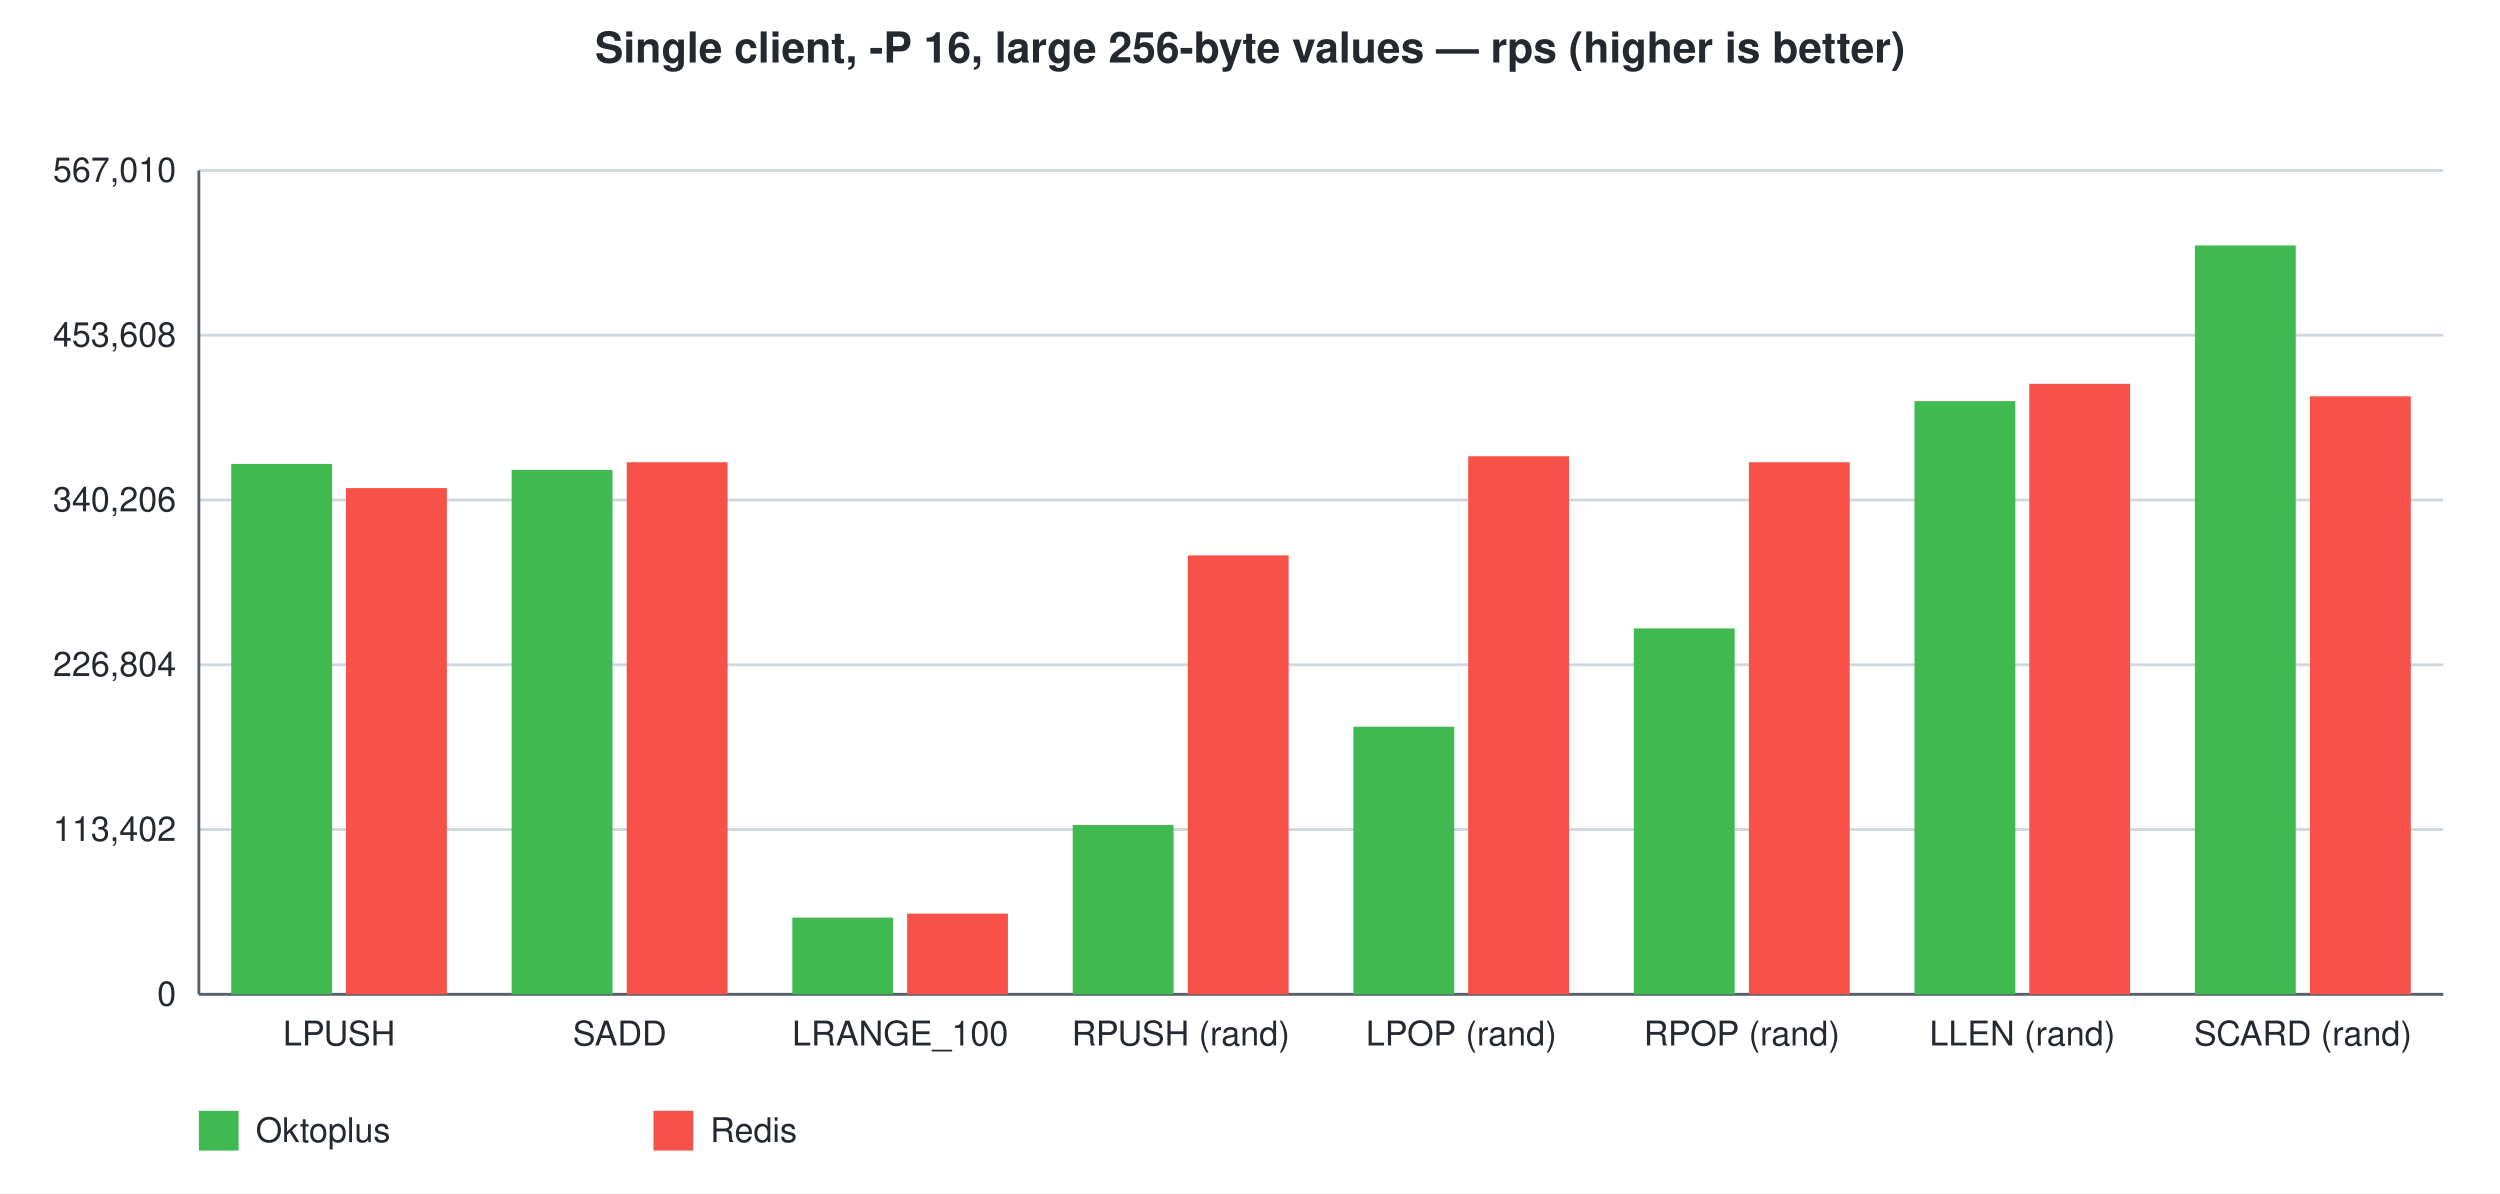
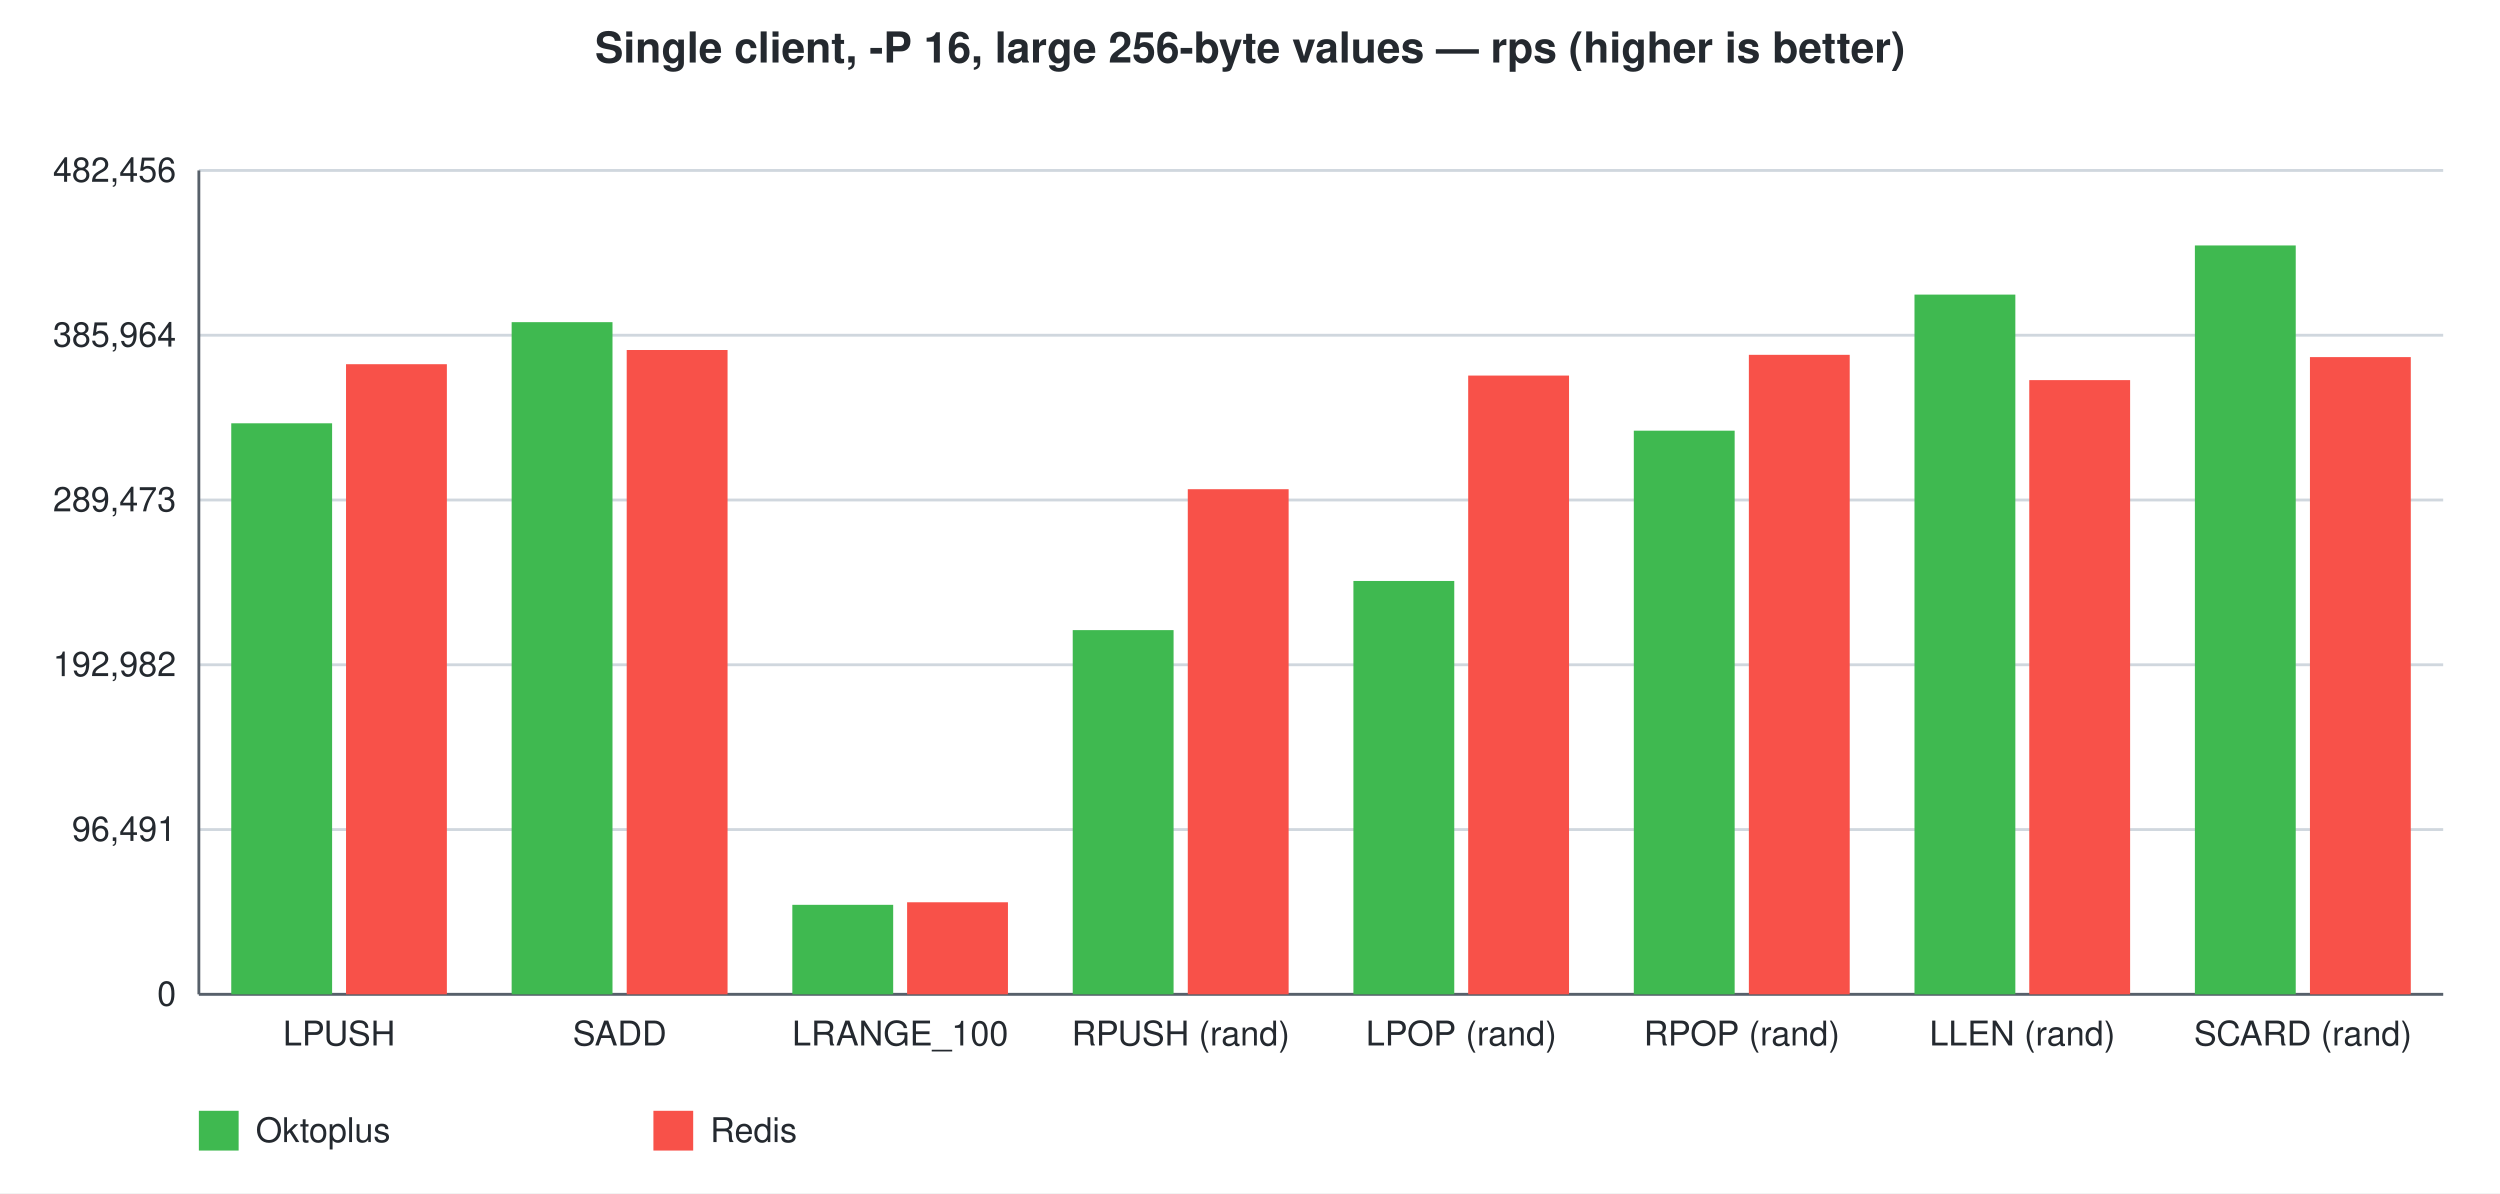
<svg xmlns="http://www.w3.org/2000/svg" width="880" height="420" viewBox="0 0 880 420" font-family="-apple-system, Segoe UI, Helvetica, Arial, sans-serif" font-size="12">
  <rect width="880" height="420" fill="#ffffff" />
  <text x="440.0" y="22" text-anchor="middle" fill="#24292f" font-size="15" font-weight="600">Single client, -P 16, large 256-byte values — rps (higher is better)</text>
  <line x1="70" y1="350.0" x2="860" y2="350.0" stroke="#d0d7de" stroke-width="1" />
  <text x="62" y="354.0" text-anchor="end" fill="#24292f">0</text>
  <line x1="70" y1="292.0" x2="860" y2="292.0" stroke="#d0d7de" stroke-width="1" />
-   <text x="62" y="296.0" text-anchor="end" fill="#24292f">113,402</text>
+   <text x="62" y="296.0" text-anchor="end" fill="#24292f">96,491</text>
  <line x1="70" y1="234.0" x2="860" y2="234.0" stroke="#d0d7de" stroke-width="1" />
-   <text x="62" y="238.0" text-anchor="end" fill="#24292f">226,804</text>
-   <line x1="70" y1="176.0" x2="860" y2="176.0" stroke="#d0d7de" stroke-width="1" />
-   <text x="62" y="180.0" text-anchor="end" fill="#24292f">340,206</text>
-   <line x1="70" y1="118" x2="860" y2="118" stroke="#d0d7de" stroke-width="1" />
-   <text x="62" y="122" text-anchor="end" fill="#24292f">453,608</text>
+   <text x="62" y="238.0" text-anchor="end" fill="#24292f">192,982</text>
+   <line x1="70" y1="176" x2="860" y2="176" stroke="#d0d7de" stroke-width="1" />
+   <text x="62" y="180" text-anchor="end" fill="#24292f">289,473</text>
+   <line x1="70" y1="118.0" x2="860" y2="118.0" stroke="#d0d7de" stroke-width="1" />
+   <text x="62" y="122.0" text-anchor="end" fill="#24292f">385,964</text>
  <line x1="70" y1="60.0" x2="860" y2="60.0" stroke="#d0d7de" stroke-width="1" />
-   <text x="62" y="64.0" text-anchor="end" fill="#24292f">567,010</text>
+   <text x="62" y="64.0" text-anchor="end" fill="#24292f">482,456</text>
  <line x1="70" y1="60" x2="70" y2="350" stroke="#57606a" stroke-width="1" />
  <line x1="70" y1="350" x2="860" y2="350" stroke="#57606a" stroke-width="1" />
  <text x="119.375" y="368" text-anchor="middle" fill="#24292f">LPUSH</text>
-   <rect x="81.4" y="163.3" width="35.5" height="186.7" fill="#3fb950" />
-   <rect x="121.8" y="171.8" width="35.5" height="178.2" fill="#f85149" />
+   <rect x="81.4" y="149.0" width="35.5" height="201.0" fill="#3fb950" />
+   <rect x="121.8" y="128.2" width="35.5" height="221.8" fill="#f85149" />
  <text x="218.125" y="368" text-anchor="middle" fill="#24292f">SADD</text>
-   <rect x="180.1" y="165.4" width="35.5" height="184.6" fill="#3fb950" />
-   <rect x="220.6" y="162.7" width="35.5" height="187.3" fill="#f85149" />
+   <rect x="180.1" y="113.4" width="35.5" height="236.6" fill="#3fb950" />
+   <rect x="220.6" y="123.2" width="35.5" height="226.8" fill="#f85149" />
  <text x="316.875" y="368" text-anchor="middle" fill="#24292f">LRANGE_100</text>
-   <rect x="278.9" y="323.0" width="35.5" height="27.0" fill="#3fb950" />
-   <rect x="319.3" y="321.6" width="35.5" height="28.4" fill="#f85149" />
+   <rect x="278.9" y="318.5" width="35.5" height="31.5" fill="#3fb950" />
+   <rect x="319.3" y="317.6" width="35.5" height="32.4" fill="#f85149" />
  <text x="415.625" y="368" text-anchor="middle" fill="#24292f">RPUSH (rand)</text>
-   <rect x="377.6" y="290.4" width="35.5" height="59.6" fill="#3fb950" />
-   <rect x="418.1" y="195.5" width="35.5" height="154.5" fill="#f85149" />
+   <rect x="377.6" y="221.8" width="35.5" height="128.2" fill="#3fb950" />
+   <rect x="418.1" y="172.2" width="35.5" height="177.8" fill="#f85149" />
  <text x="514.375" y="368" text-anchor="middle" fill="#24292f">LPOP (rand)</text>
-   <rect x="476.4" y="255.8" width="35.5" height="94.2" fill="#3fb950" />
-   <rect x="516.8" y="160.6" width="35.5" height="189.4" fill="#f85149" />
+   <rect x="476.4" y="204.5" width="35.5" height="145.5" fill="#3fb950" />
+   <rect x="516.8" y="132.2" width="35.5" height="217.8" fill="#f85149" />
  <text x="613.125" y="368" text-anchor="middle" fill="#24292f">RPOP (rand)</text>
-   <rect x="575.1" y="221.2" width="35.5" height="128.8" fill="#3fb950" />
-   <rect x="615.6" y="162.7" width="35.5" height="187.3" fill="#f85149" />
+   <rect x="575.1" y="151.6" width="35.5" height="198.4" fill="#3fb950" />
+   <rect x="615.6" y="124.9" width="35.5" height="225.1" fill="#f85149" />
  <text x="711.875" y="368" text-anchor="middle" fill="#24292f">LLEN (rand)</text>
-   <rect x="673.9" y="141.2" width="35.5" height="208.8" fill="#3fb950" />
-   <rect x="714.3" y="135.1" width="35.5" height="214.9" fill="#f85149" />
+   <rect x="673.9" y="103.7" width="35.5" height="246.3" fill="#3fb950" />
+   <rect x="714.3" y="133.8" width="35.5" height="216.2" fill="#f85149" />
  <text x="810.625" y="368" text-anchor="middle" fill="#24292f">SCARD (rand)</text>
  <rect x="772.6" y="86.4" width="35.5" height="263.6" fill="#3fb950" />
-   <rect x="813.1" y="139.5" width="35.5" height="210.5" fill="#f85149" />
+   <rect x="813.1" y="125.7" width="35.5" height="224.3" fill="#f85149" />
  <rect x="70" y="391" width="14" height="14" fill="#3fb950" />
  <text x="90" y="402" fill="#24292f">Oktoplus</text>
  <rect x="230" y="391" width="14" height="14" fill="#f85149" />
  <text x="250" y="402" fill="#24292f">Redis</text>
</svg>
